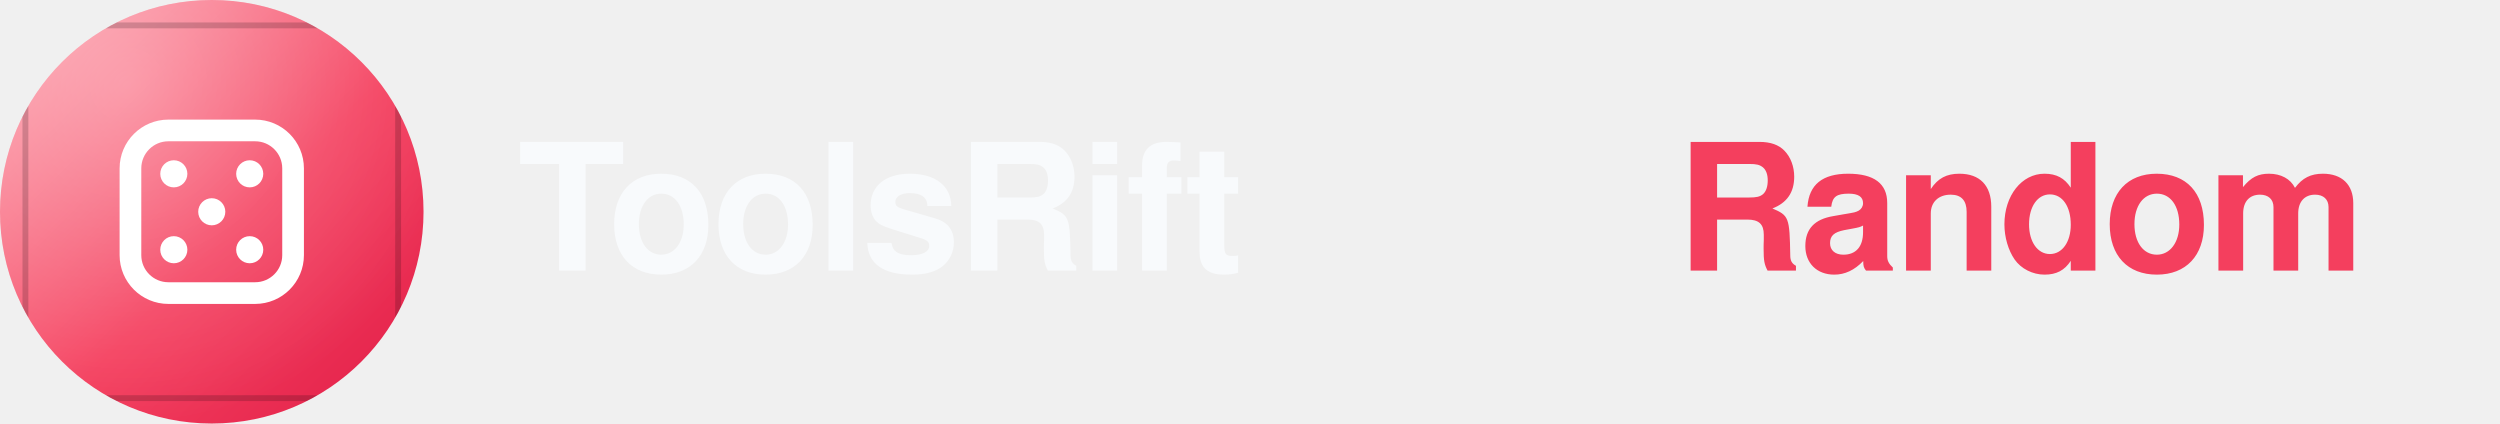
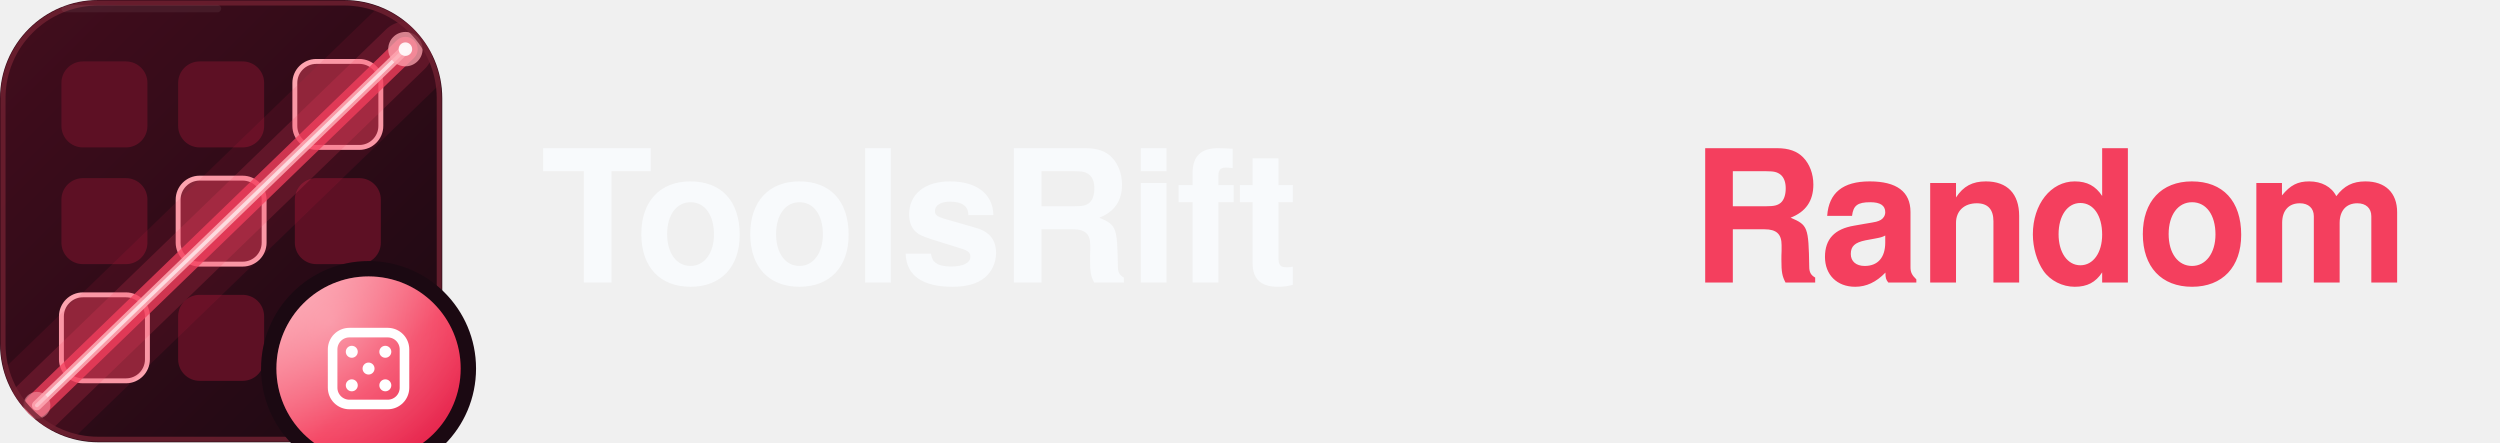
- <svg xmlns="http://www.w3.org/2000/svg" viewBox="0 0 425 72" width="425" height="72" role="img" aria-label="ToolsRift Random">
+ <svg xmlns="http://www.w3.org/2000/svg" viewBox="0 0 407 72" width="407" height="72" role="img" aria-label="ToolsRift Random">
  <g>
    <defs>
-       <linearGradient id="l-g" x1="0" y1="0" x2="1" y2="1">
+       <linearGradient id="l-bg" x1="0" y1="0" x2="1" y2="1">
+         <stop offset="0" stop-color="#430d1d" />
+         <stop offset="1" stop-color="#1b0912" />
+       </linearGradient>
+       <linearGradient id="l-cg" x1="0" y1="0" x2="1" y2="1">
        <stop offset="0" stop-color="#FDA4AF" />
        <stop offset="0.55" stop-color="#F43F5E" />
        <stop offset="1" stop-color="#E11D48" />
      </linearGradient>
-       <radialGradient id="l-hl" cx="0.3" cy="0.2" r="0.8">
-         <stop offset="0" stop-color="#fff" stop-opacity="0.28" />
+       <radialGradient id="l-hl" cx="0.3" cy="0.25" r="0.8">
+         <stop offset="0" stop-color="#fff" stop-opacity="0.3" />
        <stop offset="1" stop-color="#fff" stop-opacity="0" />
      </radialGradient>
      <clipPath id="l-c">
-         <circle cx="36" cy="36" r="36" />
+         <rect width="72.00" height="72.00" rx="16.00" />
      </clipPath>
    </defs>
+     <rect width="72.00" height="72.00" rx="16.00" fill="url(#l-bg)" />
    <g clip-path="url(#l-c)">
-       <rect width="72" height="72" fill="url(#l-g)" />
-       <rect width="72" height="72" fill="url(#l-hl)" />
-       <rect x="4.32" y="4.32" width="63.36" height="63.36" rx="11.52" fill="none" stroke="#0D0508" stroke-opacity="0.18" stroke-width="1" />
+       <rect x="10.00" y="10.00" width="14.00" height="14.00" rx="3.50" fill="#5d1024" />
+       <rect x="29.00" y="10.00" width="14.00" height="14.00" rx="3.50" fill="#5d1024" />
+       <rect x="48.00" y="10.00" width="14.00" height="14.00" rx="3.50" fill="#5d1024" />
+       <rect x="10.00" y="29.00" width="14.00" height="14.00" rx="3.50" fill="#5d1024" />
+       <rect x="29.00" y="29.00" width="14.00" height="14.00" rx="3.50" fill="#5d1024" />
+       <rect x="48.00" y="29.00" width="14.00" height="14.00" rx="3.50" fill="#5d1024" />
+       <rect x="10.00" y="48.00" width="14.00" height="14.00" rx="3.50" fill="#5d1024" />
+       <rect x="29.00" y="48.00" width="14.00" height="14.00" rx="3.50" fill="#5d1024" />
+       <rect x="48.00" y="48.00" width="14.00" height="14.00" rx="3.50" fill="#5d1024" />
+       <rect x="48.00" y="10.00" width="14.00" height="14.00" rx="3.50" fill="#882639" stroke="#FDA4AF" stroke-width="0.80" />
+       <rect x="29.00" y="29.00" width="14.00" height="14.00" rx="3.50" fill="#882639" stroke="#FDA4AF" stroke-width="0.80" />
+       <rect x="10.00" y="48.00" width="14.00" height="14.00" rx="3.50" fill="#882639" stroke="#FDA4AF" stroke-width="0.80" />
+       <g class="tr-rift">
+         <line x1="66.00" y1="8.00" x2="6.00" y2="66.00" stroke="#E11D48" stroke-width="16.00" stroke-linecap="round" opacity="0.1" />
+         <line x1="66.00" y1="8.00" x2="6.00" y2="66.00" stroke="#F43F5E" stroke-width="9.00" stroke-linecap="round" opacity="0.18" />
+         <line x1="66.00" y1="8.00" x2="6.00" y2="66.00" stroke="#F43F5E" stroke-width="4.00" stroke-linecap="round" opacity="0.75" />
+         <line x1="66.00" y1="8.00" x2="6.00" y2="66.00" stroke="#FDA4AF" stroke-width="1.60" stroke-linecap="round" opacity="0.9" />
+         <line x1="66.00" y1="8.00" x2="6.00" y2="66.00" stroke="#FFFFFF" stroke-width="0.60" stroke-linecap="round" opacity="0.65" />
+       </g>
+       <circle cx="66.00" cy="8.00" r="2.80" fill="#FDA4AF" opacity="0.75" />
+       <circle cx="66.00" cy="8.00" r="1.10" fill="#fff" opacity="0.9" />
+       <circle cx="6.00" cy="66.00" r="2.20" fill="#FDA4AF" opacity="0.5" />
    </g>
-     <g transform="translate(12.96 12.96) scale(0.4608)" color="#ffffff">
+     <rect x="0.50" y="0.50" width="71.00" height="71.00" rx="15.50" fill="none" stroke="#712031" stroke-width="0.80" opacity="0.8" />
+     <rect x="10.00" y="0.80" width="26.00" height="1.20" rx="0.60" fill="#fff" opacity="0.06" />
+     <circle cx="60.00" cy="60.00" r="17.50" fill="#1b0912" />
+     <circle cx="60.00" cy="60.00" r="15.00" fill="url(#l-cg)" />
+     <circle cx="60.00" cy="60.00" r="15.00" fill="url(#l-hl)" />
+     <g transform="translate(50.25 50.25) scale(0.195)" color="#ffffff">
      <rect x="20" y="20" width="60" height="60" rx="14" fill="none" stroke="currentColor" stroke-width="8" stroke-linecap="round" stroke-linejoin="round" />
      <circle cx="36" cy="36" r="5" fill="currentColor" />
      <circle cx="64" cy="36" r="5" fill="currentColor" />
      <circle cx="50" cy="50" r="5" fill="currentColor" />
      <circle cx="36" cy="64" r="5" fill="currentColor" />
      <circle cx="64" cy="64" r="5" fill="currentColor" />
    </g>
  </g>
  <text x="88" y="46" font-family="Sora, 'Segoe UI', system-ui, -apple-system, Helvetica, Arial, sans-serif" font-weight="800" font-size="30" letter-spacing="-0.6" fill="#F8FAFC">ToolsRift</text>
-   <text x="285" y="46" font-family="Sora, 'Segoe UI', system-ui, -apple-system, Helvetica, Arial, sans-serif" font-weight="800" font-size="30" letter-spacing="-0.6" fill="#F43F5E">Random</text>
+   <text x="275.2" y="46" font-family="Sora, 'Segoe UI', system-ui, -apple-system, Helvetica, Arial, sans-serif" font-weight="800" font-size="30" letter-spacing="-0.6" fill="#F43F5E">Random</text>
</svg>
